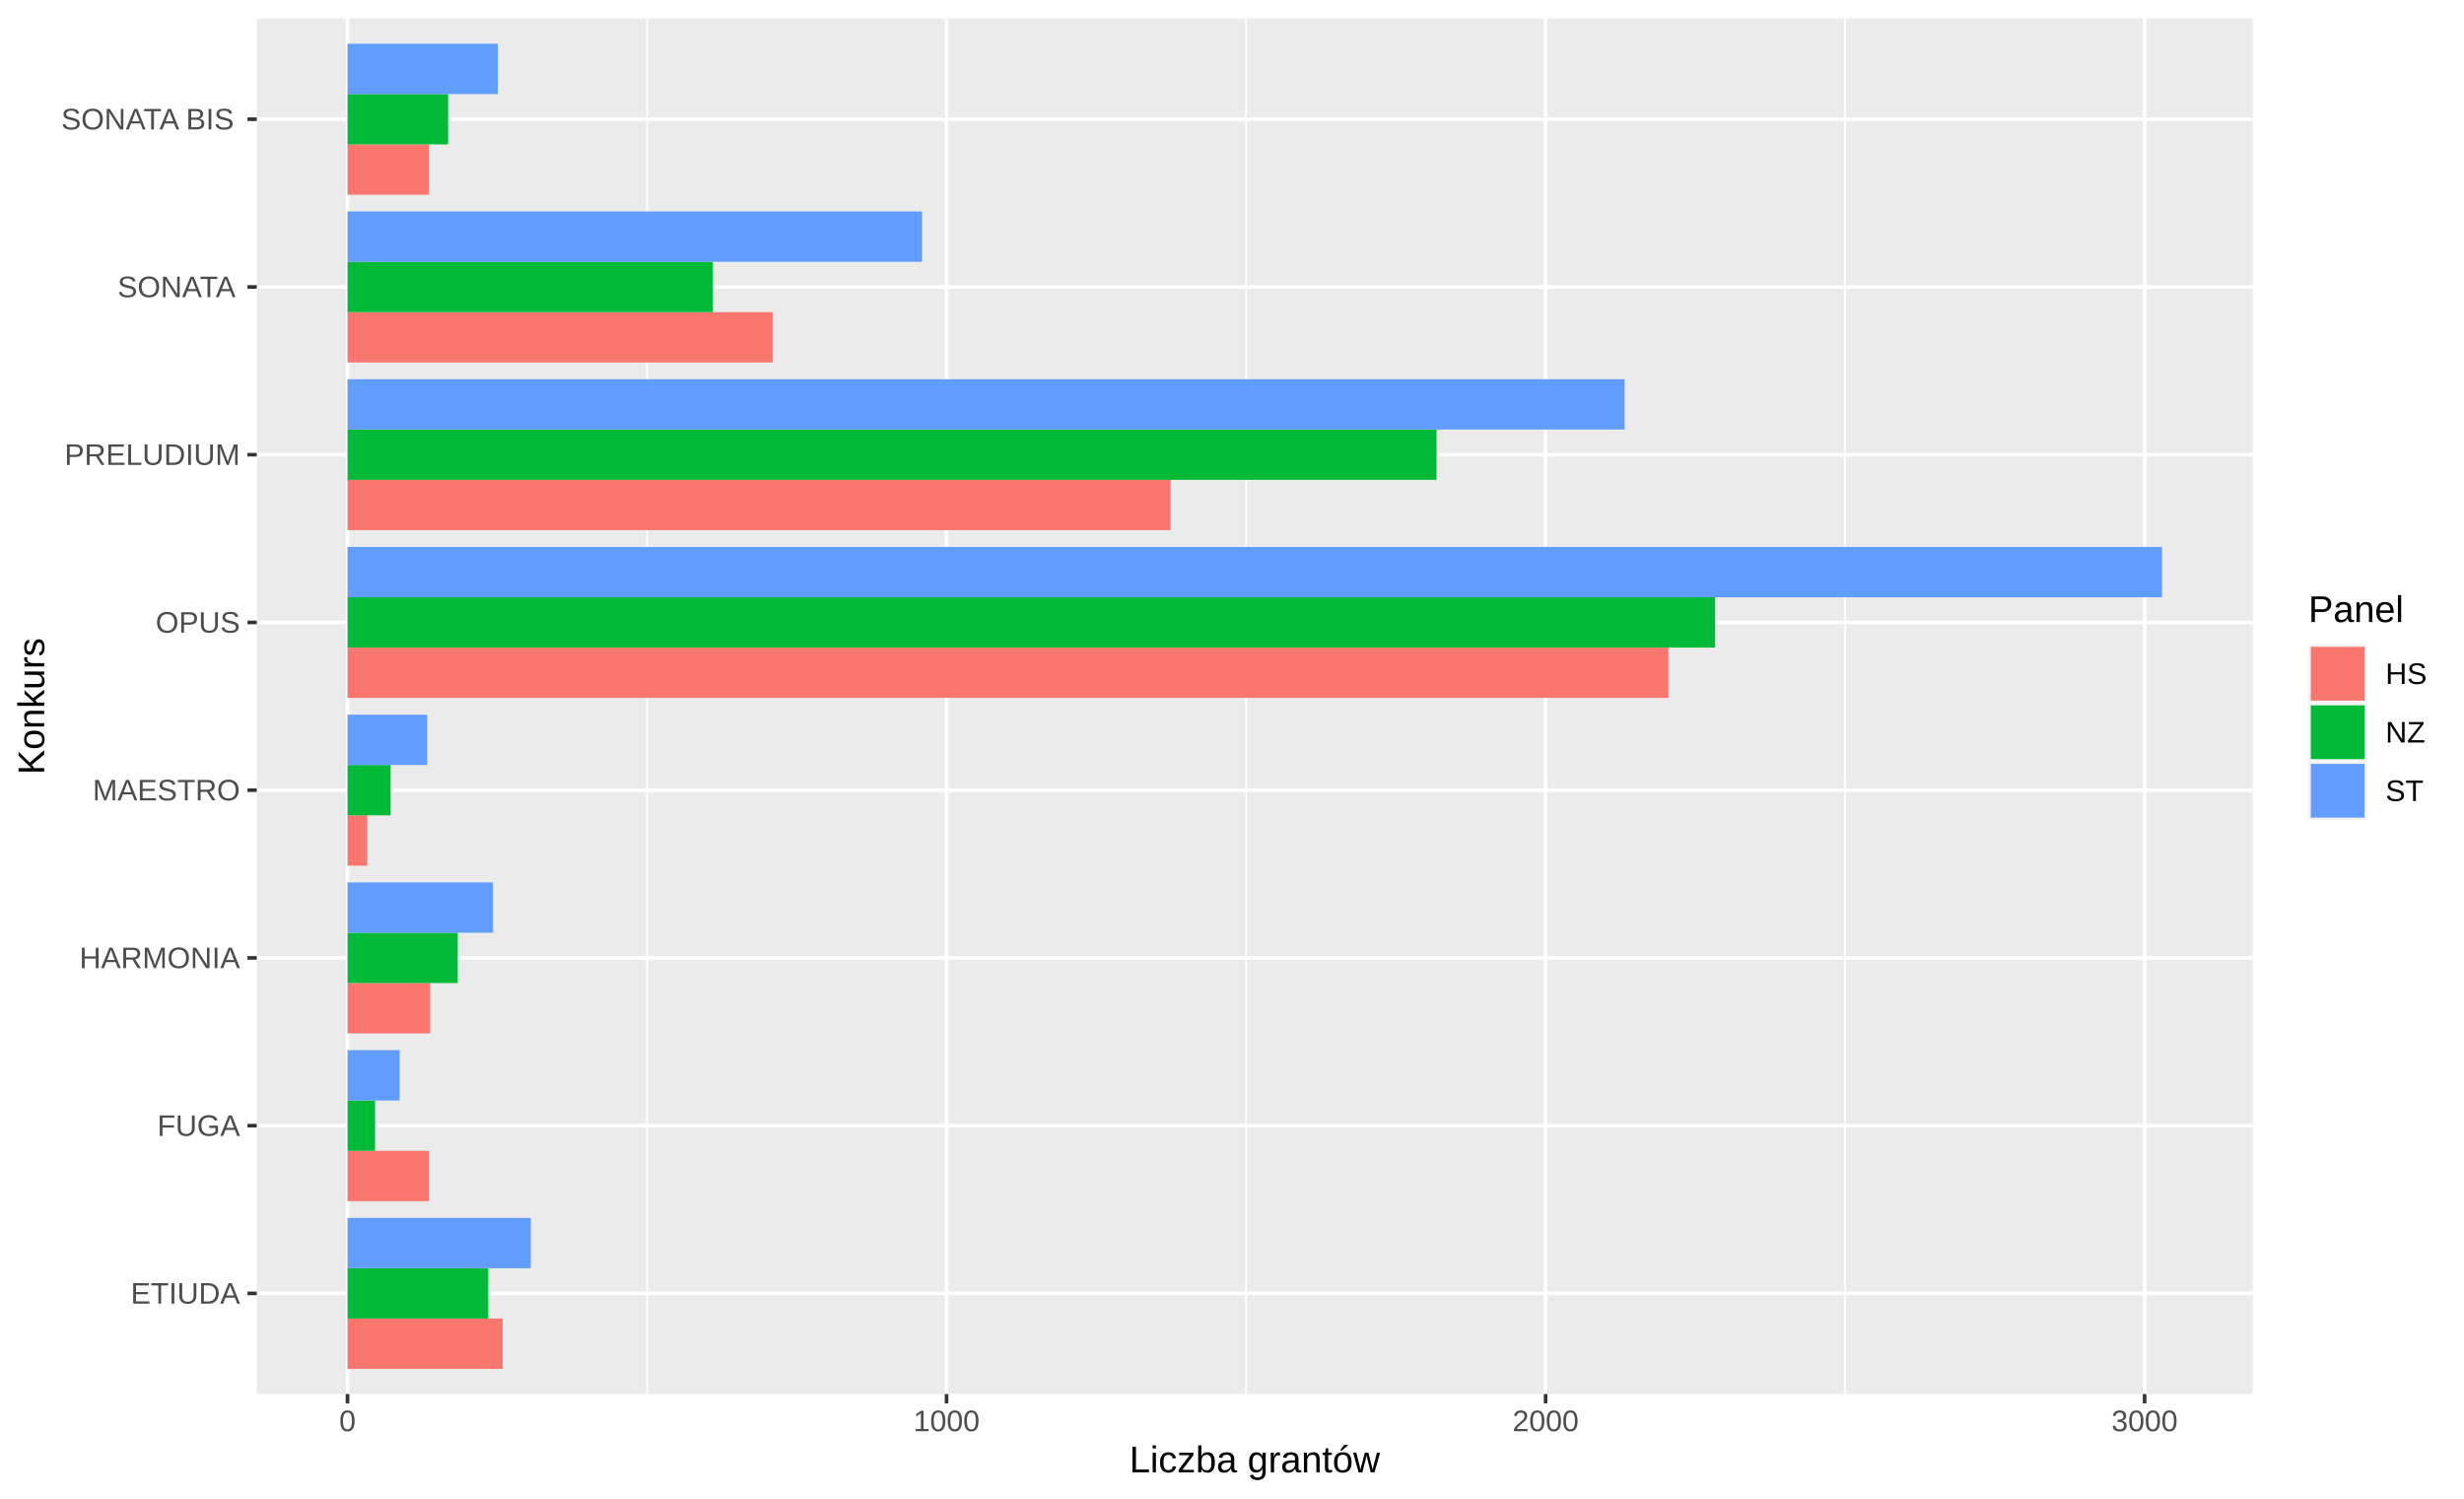
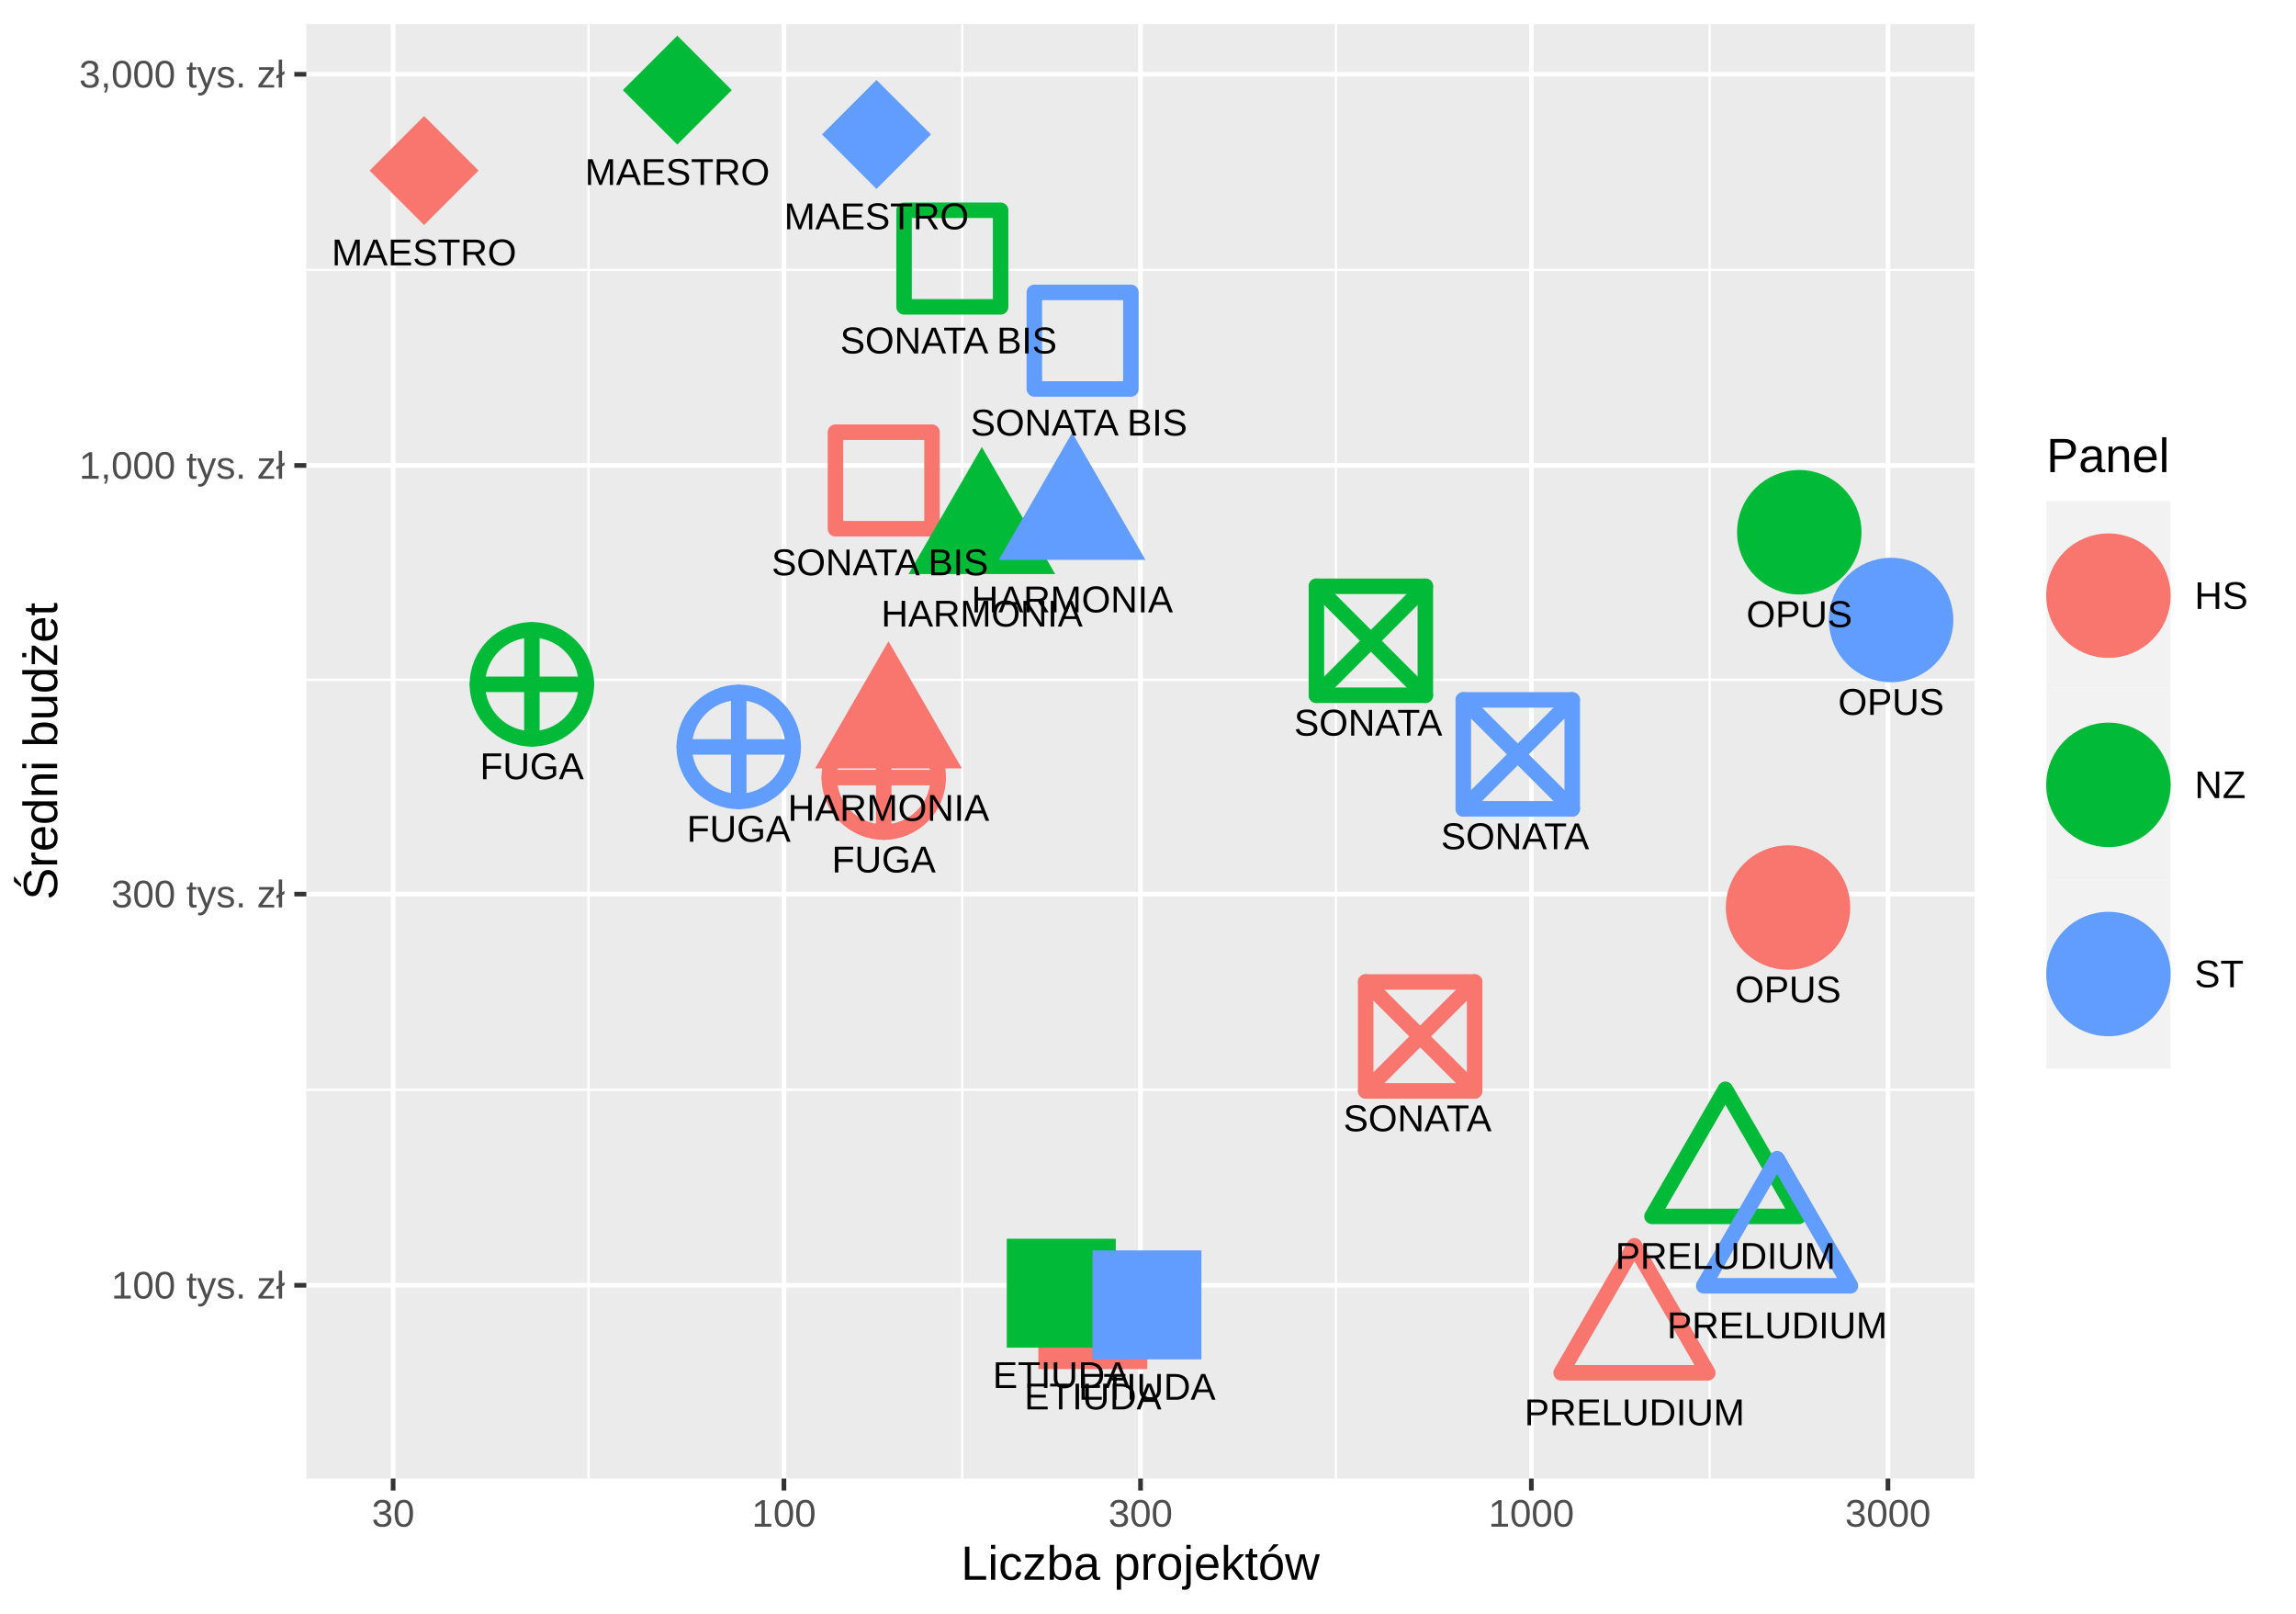
- <svg xmlns="http://www.w3.org/2000/svg" viewBox="0 0 727.50 442.50">
+ <svg xmlns="http://www.w3.org/2000/svg" viewBox="0 0 524.41 368.50">
  <defs>
    <style type="text/css">
    line, polyline, polygon, path, rect, circle {
      fill: none;
      stroke: #000000;
      stroke-linecap: round;
      stroke-linejoin: round;
      stroke-miterlimit: 10.00;
    }
  </style>
  </defs>
  <rect width="100%" height="100%" style="stroke: none; fill: #FFFFFF;" />
-   <rect x="0" y="0.00" width="727.50" height="442.50" style="stroke-width: 1.07; stroke: #FFFFFF; fill: #FFFFFF;" />
+   <rect x="0.00" y="0.00" width="524.41" height="368.50" style="stroke-width: 1.07; stroke: #FFFFFF; fill: #FFFFFF;" />
  <defs>
-     <clipPath id="cpNzUuODF8NjY1LjEyfDQxMS42Mnw1LjQ4">
-       <rect x="75.81" y="5.48" width="589.30" height="406.14" />
+     <clipPath id="cpNjkuOTZ8NDUwLjk2fDMzNy42Mnw1LjQ4">
+       <rect x="69.96" y="5.48" width="381.00" height="332.14" />
    </clipPath>
  </defs>
-   <rect x="75.81" y="5.48" width="589.30" height="406.14" style="stroke-width: 1.07; stroke: none; fill: #EBEBEB;" clip-path="url(#cpNzUuODF8NjY1LjEyfDQxMS42Mnw1LjQ4)" />
-   <polyline points="191.03,411.62 191.03,5.48 " style="stroke-width: 0.53; stroke: #FFFFFF; stroke-linecap: butt;" clip-path="url(#cpNzUuODF8NjY1LjEyfDQxMS42Mnw1LjQ4)" />
-   <polyline points="367.90,411.62 367.90,5.48 " style="stroke-width: 0.53; stroke: #FFFFFF; stroke-linecap: butt;" clip-path="url(#cpNzUuODF8NjY1LjEyfDQxMS42Mnw1LjQ4)" />
-   <polyline points="544.77,411.62 544.77,5.48 " style="stroke-width: 0.53; stroke: #FFFFFF; stroke-linecap: butt;" clip-path="url(#cpNzUuODF8NjY1LjEyfDQxMS42Mnw1LjQ4)" />
-   <polyline points="75.81,381.90 665.12,381.90 " style="stroke-width: 1.07; stroke: #FFFFFF; stroke-linecap: butt;" clip-path="url(#cpNzUuODF8NjY1LjEyfDQxMS42Mnw1LjQ4)" />
-   <polyline points="75.81,332.37 665.12,332.37 " style="stroke-width: 1.07; stroke: #FFFFFF; stroke-linecap: butt;" clip-path="url(#cpNzUuODF8NjY1LjEyfDQxMS42Mnw1LjQ4)" />
-   <polyline points="75.81,282.84 665.12,282.84 " style="stroke-width: 1.07; stroke: #FFFFFF; stroke-linecap: butt;" clip-path="url(#cpNzUuODF8NjY1LjEyfDQxMS42Mnw1LjQ4)" />
-   <polyline points="75.81,233.31 665.12,233.31 " style="stroke-width: 1.07; stroke: #FFFFFF; stroke-linecap: butt;" clip-path="url(#cpNzUuODF8NjY1LjEyfDQxMS42Mnw1LjQ4)" />
-   <polyline points="75.81,183.78 665.12,183.78 " style="stroke-width: 1.07; stroke: #FFFFFF; stroke-linecap: butt;" clip-path="url(#cpNzUuODF8NjY1LjEyfDQxMS42Mnw1LjQ4)" />
-   <polyline points="75.81,134.26 665.12,134.26 " style="stroke-width: 1.07; stroke: #FFFFFF; stroke-linecap: butt;" clip-path="url(#cpNzUuODF8NjY1LjEyfDQxMS42Mnw1LjQ4)" />
-   <polyline points="75.81,84.73 665.12,84.73 " style="stroke-width: 1.07; stroke: #FFFFFF; stroke-linecap: butt;" clip-path="url(#cpNzUuODF8NjY1LjEyfDQxMS42Mnw1LjQ4)" />
-   <polyline points="75.81,35.20 665.12,35.20 " style="stroke-width: 1.07; stroke: #FFFFFF; stroke-linecap: butt;" clip-path="url(#cpNzUuODF8NjY1LjEyfDQxMS42Mnw1LjQ4)" />
-   <polyline points="102.60,411.62 102.60,5.48 " style="stroke-width: 1.07; stroke: #FFFFFF; stroke-linecap: butt;" clip-path="url(#cpNzUuODF8NjY1LjEyfDQxMS42Mnw1LjQ4)" />
-   <polyline points="279.47,411.62 279.47,5.48 " style="stroke-width: 1.07; stroke: #FFFFFF; stroke-linecap: butt;" clip-path="url(#cpNzUuODF8NjY1LjEyfDQxMS42Mnw1LjQ4)" />
-   <polyline points="456.34,411.62 456.34,5.48 " style="stroke-width: 1.07; stroke: #FFFFFF; stroke-linecap: butt;" clip-path="url(#cpNzUuODF8NjY1LjEyfDQxMS42Mnw1LjQ4)" />
-   <polyline points="633.20,411.62 633.20,5.48 " style="stroke-width: 1.07; stroke: #FFFFFF; stroke-linecap: butt;" clip-path="url(#cpNzUuODF8NjY1LjEyfDQxMS42Mnw1LjQ4)" />
-   <rect x="102.60" y="389.33" width="45.81" height="14.86" style="stroke-width: 1.07; stroke: none; stroke-linecap: square; stroke-linejoin: miter; fill: #F8766D;" clip-path="url(#cpNzUuODF8NjY1LjEyfDQxMS42Mnw1LjQ4)" />
-   <rect x="102.60" y="339.80" width="24.05" height="14.86" style="stroke-width: 1.07; stroke: none; stroke-linecap: square; stroke-linejoin: miter; fill: #F8766D;" clip-path="url(#cpNzUuODF8NjY1LjEyfDQxMS42Mnw1LjQ4)" />
-   <rect x="102.60" y="290.27" width="24.41" height="14.86" style="stroke-width: 1.07; stroke: none; stroke-linecap: square; stroke-linejoin: miter; fill: #F8766D;" clip-path="url(#cpNzUuODF8NjY1LjEyfDQxMS42Mnw1LjQ4)" />
-   <rect x="102.60" y="240.74" width="5.84" height="14.86" style="stroke-width: 1.07; stroke: none; stroke-linecap: square; stroke-linejoin: miter; fill: #F8766D;" clip-path="url(#cpNzUuODF8NjY1LjEyfDQxMS42Mnw1LjQ4)" />
-   <rect x="102.60" y="191.21" width="389.99" height="14.86" style="stroke-width: 1.07; stroke: none; stroke-linecap: square; stroke-linejoin: miter; fill: #F8766D;" clip-path="url(#cpNzUuODF8NjY1LjEyfDQxMS42Mnw1LjQ4)" />
-   <rect x="102.60" y="141.68" width="243.02" height="14.86" style="stroke-width: 1.07; stroke: none; stroke-linecap: square; stroke-linejoin: miter; fill: #F8766D;" clip-path="url(#cpNzUuODF8NjY1LjEyfDQxMS42Mnw1LjQ4)" />
-   <rect x="102.60" y="92.16" width="125.58" height="14.86" style="stroke-width: 1.07; stroke: none; stroke-linecap: square; stroke-linejoin: miter; fill: #F8766D;" clip-path="url(#cpNzUuODF8NjY1LjEyfDQxMS42Mnw1LjQ4)" />
-   <rect x="102.60" y="42.63" width="24.05" height="14.86" style="stroke-width: 1.07; stroke: none; stroke-linecap: square; stroke-linejoin: miter; fill: #F8766D;" clip-path="url(#cpNzUuODF8NjY1LjEyfDQxMS42Mnw1LjQ4)" />
-   <rect x="102.60" y="374.47" width="41.56" height="14.86" style="stroke-width: 1.07; stroke: none; stroke-linecap: square; stroke-linejoin: miter; fill: #00BA38;" clip-path="url(#cpNzUuODF8NjY1LjEyfDQxMS42Mnw1LjQ4)" />
-   <rect x="102.60" y="324.94" width="8.14" height="14.86" style="stroke-width: 1.07; stroke: none; stroke-linecap: square; stroke-linejoin: miter; fill: #00BA38;" clip-path="url(#cpNzUuODF8NjY1LjEyfDQxMS42Mnw1LjQ4)" />
-   <rect x="102.60" y="275.41" width="32.54" height="14.86" style="stroke-width: 1.07; stroke: none; stroke-linecap: square; stroke-linejoin: miter; fill: #00BA38;" clip-path="url(#cpNzUuODF8NjY1LjEyfDQxMS42Mnw1LjQ4)" />
-   <rect x="102.60" y="225.88" width="12.73" height="14.86" style="stroke-width: 1.07; stroke: none; stroke-linecap: square; stroke-linejoin: miter; fill: #00BA38;" clip-path="url(#cpNzUuODF8NjY1LjEyfDQxMS42Mnw1LjQ4)" />
-   <rect x="102.60" y="176.35" width="403.79" height="14.86" style="stroke-width: 1.07; stroke: none; stroke-linecap: square; stroke-linejoin: miter; fill: #00BA38;" clip-path="url(#cpNzUuODF8NjY1LjEyfDQxMS42Mnw1LjQ4)" />
-   <rect x="102.60" y="126.83" width="321.54" height="14.86" style="stroke-width: 1.07; stroke: none; stroke-linecap: square; stroke-linejoin: miter; fill: #00BA38;" clip-path="url(#cpNzUuODF8NjY1LjEyfDQxMS42Mnw1LjQ4)" />
-   <rect x="102.60" y="77.30" width="107.89" height="14.86" style="stroke-width: 1.07; stroke: none; stroke-linecap: square; stroke-linejoin: miter; fill: #00BA38;" clip-path="url(#cpNzUuODF8NjY1LjEyfDQxMS42Mnw1LjQ4)" />
-   <rect x="102.60" y="27.77" width="29.71" height="14.86" style="stroke-width: 1.07; stroke: none; stroke-linecap: square; stroke-linejoin: miter; fill: #00BA38;" clip-path="url(#cpNzUuODF8NjY1LjEyfDQxMS42Mnw1LjQ4)" />
-   <rect x="102.60" y="359.61" width="54.12" height="14.86" style="stroke-width: 1.07; stroke: none; stroke-linecap: square; stroke-linejoin: miter; fill: #619CFF;" clip-path="url(#cpNzUuODF8NjY1LjEyfDQxMS42Mnw1LjQ4)" />
-   <rect x="102.60" y="310.08" width="15.39" height="14.86" style="stroke-width: 1.07; stroke: none; stroke-linecap: square; stroke-linejoin: miter; fill: #619CFF;" clip-path="url(#cpNzUuODF8NjY1LjEyfDQxMS42Mnw1LjQ4)" />
-   <rect x="102.60" y="260.55" width="42.98" height="14.86" style="stroke-width: 1.07; stroke: none; stroke-linecap: square; stroke-linejoin: miter; fill: #619CFF;" clip-path="url(#cpNzUuODF8NjY1LjEyfDQxMS42Mnw1LjQ4)" />
-   <rect x="102.60" y="211.03" width="23.52" height="14.86" style="stroke-width: 1.07; stroke: none; stroke-linecap: square; stroke-linejoin: miter; fill: #619CFF;" clip-path="url(#cpNzUuODF8NjY1LjEyfDQxMS42Mnw1LjQ4)" />
-   <rect x="102.60" y="161.50" width="535.73" height="14.86" style="stroke-width: 1.07; stroke: none; stroke-linecap: square; stroke-linejoin: miter; fill: #619CFF;" clip-path="url(#cpNzUuODF8NjY1LjEyfDQxMS42Mnw1LjQ4)" />
-   <rect x="102.60" y="111.97" width="377.08" height="14.86" style="stroke-width: 1.07; stroke: none; stroke-linecap: square; stroke-linejoin: miter; fill: #619CFF;" clip-path="url(#cpNzUuODF8NjY1LjEyfDQxMS42Mnw1LjQ4)" />
-   <rect x="102.60" y="62.44" width="169.62" height="14.86" style="stroke-width: 1.07; stroke: none; stroke-linecap: square; stroke-linejoin: miter; fill: #619CFF;" clip-path="url(#cpNzUuODF8NjY1LjEyfDQxMS42Mnw1LjQ4)" />
-   <rect x="102.60" y="12.91" width="44.39" height="14.86" style="stroke-width: 1.07; stroke: none; stroke-linecap: square; stroke-linejoin: miter; fill: #619CFF;" clip-path="url(#cpNzUuODF8NjY1LjEyfDQxMS42Mnw1LjQ4)" />
+   <rect x="69.96" y="5.48" width="381.00" height="332.14" style="stroke-width: 1.07; stroke: none; fill: #EBEBEB;" clip-path="url(#cpNjkuOTZ8NDUwLjk2fDMzNy42Mnw1LjQ4)" />
+   <polyline points="69.96,248.83 450.96,248.83 " style="stroke-width: 0.53; stroke: #FFFFFF; stroke-linecap: butt;" clip-path="url(#cpNjkuOTZ8NDUwLjk2fDMzNy42Mnw1LjQ4)" />
+   <polyline points="69.96,155.23 450.96,155.23 " style="stroke-width: 0.53; stroke: #FFFFFF; stroke-linecap: butt;" clip-path="url(#cpNjkuOTZ8NDUwLjk2fDMzNy42Mnw1LjQ4)" />
+   <polyline points="69.96,61.63 450.96,61.63 " style="stroke-width: 0.53; stroke: #FFFFFF; stroke-linecap: butt;" clip-path="url(#cpNjkuOTZ8NDUwLjk2fDMzNy42Mnw1LjQ4)" />
+   <polyline points="134.42,337.62 134.42,5.48 " style="stroke-width: 0.53; stroke: #FFFFFF; stroke-linecap: butt;" clip-path="url(#cpNjkuOTZ8NDUwLjk2fDMzNy42Mnw1LjQ4)" />
+   <polyline points="219.78,337.62 219.78,5.48 " style="stroke-width: 0.53; stroke: #FFFFFF; stroke-linecap: butt;" clip-path="url(#cpNjkuOTZ8NDUwLjk2fDMzNy42Mnw1LjQ4)" />
+   <polyline points="305.13,337.62 305.13,5.48 " style="stroke-width: 0.53; stroke: #FFFFFF; stroke-linecap: butt;" clip-path="url(#cpNjkuOTZ8NDUwLjk2fDMzNy42Mnw1LjQ4)" />
+   <polyline points="390.49,337.62 390.49,5.48 " style="stroke-width: 0.53; stroke: #FFFFFF; stroke-linecap: butt;" clip-path="url(#cpNjkuOTZ8NDUwLjk2fDMzNy42Mnw1LjQ4)" />
+   <polyline points="69.96,293.49 450.96,293.49 " style="stroke-width: 1.07; stroke: #FFFFFF; stroke-linecap: butt;" clip-path="url(#cpNjkuOTZ8NDUwLjk2fDMzNy42Mnw1LjQ4)" />
+   <polyline points="69.96,204.17 450.96,204.17 " style="stroke-width: 1.07; stroke: #FFFFFF; stroke-linecap: butt;" clip-path="url(#cpNjkuOTZ8NDUwLjk2fDMzNy42Mnw1LjQ4)" />
+   <polyline points="69.96,106.29 450.96,106.29 " style="stroke-width: 1.07; stroke: #FFFFFF; stroke-linecap: butt;" clip-path="url(#cpNjkuOTZ8NDUwLjk2fDMzNy42Mnw1LjQ4)" />
+   <polyline points="69.96,16.96 450.96,16.96 " style="stroke-width: 1.07; stroke: #FFFFFF; stroke-linecap: butt;" clip-path="url(#cpNjkuOTZ8NDUwLjk2fDMzNy42Mnw1LjQ4)" />
+   <polyline points="89.79,337.62 89.79,5.48 " style="stroke-width: 1.07; stroke: #FFFFFF; stroke-linecap: butt;" clip-path="url(#cpNjkuOTZ8NDUwLjk2fDMzNy42Mnw1LjQ4)" />
+   <polyline points="179.05,337.62 179.05,5.48 " style="stroke-width: 1.07; stroke: #FFFFFF; stroke-linecap: butt;" clip-path="url(#cpNjkuOTZ8NDUwLjk2fDMzNy42Mnw1LjQ4)" />
+   <polyline points="260.50,337.62 260.50,5.48 " style="stroke-width: 1.07; stroke: #FFFFFF; stroke-linecap: butt;" clip-path="url(#cpNjkuOTZ8NDUwLjk2fDMzNy42Mnw1LjQ4)" />
+   <polyline points="349.76,337.62 349.76,5.48 " style="stroke-width: 1.07; stroke: #FFFFFF; stroke-linecap: butt;" clip-path="url(#cpNjkuOTZ8NDUwLjk2fDMzNy42Mnw1LjQ4)" />
+   <polyline points="431.21,337.62 431.21,5.48 " style="stroke-width: 1.07; stroke: #FFFFFF; stroke-linecap: butt;" clip-path="url(#cpNjkuOTZ8NDUwLjk2fDMzNy42Mnw1LjQ4)" />
+   <polygon points="237.16,312.63 262.05,312.63 262.05,287.74 237.16,287.74 " style="stroke-width: 3.54; stroke: none; fill: #F8766D;" clip-path="url(#cpNjkuOTZ8NDUwLjk2fDMzNy42Mnw1LjQ4)" />
+   <circle cx="201.85" cy="177.57" r="12.44" style="stroke-width: 3.54; stroke: #F8766D;" clip-path="url(#cpNjkuOTZ8NDUwLjk2fDMzNy42Mnw1LjQ4)" />
+   <line x1="189.41" y1="177.57" x2="214.29" y2="177.57" style="stroke-width: 3.54; stroke: #F8766D;" clip-path="url(#cpNjkuOTZ8NDUwLjk2fDMzNy42Mnw1LjQ4)" />
+   <line x1="201.85" y1="190.01" x2="201.85" y2="165.13" style="stroke-width: 3.54; stroke: #F8766D;" clip-path="url(#cpNjkuOTZ8NDUwLjk2fDMzNy42Mnw1LjQ4)" />
+   <polygon points="202.93,146.43 219.69,175.46 186.17,175.46 " style="stroke-width: 3.54; stroke: none; fill: #F8766D;" clip-path="url(#cpNjkuOTZ8NDUwLjk2fDMzNy42Mnw1LjQ4)" />
+   <polygon points="84.41,38.95 96.86,26.50 109.30,38.95 96.86,51.39 " style="stroke-width: 3.54; stroke: none; fill: #F8766D;" clip-path="url(#cpNjkuOTZ8NDUwLjk2fDMzNy42Mnw1LjQ4)" />
+   <circle cx="408.39" cy="207.24" r="12.44" style="stroke-width: 3.54; stroke: #F8766D; fill: #F8766D;" clip-path="url(#cpNjkuOTZ8NDUwLjk2fDMzNy42Mnw1LjQ4)" />
+   <polyline points="373.32,284.46 390.07,313.48 356.56,313.48 373.32,284.46 " style="stroke-width: 3.54; stroke: #F8766D;" clip-path="url(#cpNjkuOTZ8NDUwLjk2fDMzNy42Mnw1LjQ4)" />
+   <rect x="311.93" y="224.23" width="24.88" height="24.88" style="stroke-width: 3.54; stroke: #F8766D;" clip-path="url(#cpNjkuOTZ8NDUwLjk2fDMzNy42Mnw1LjQ4)" />
+   <line x1="311.93" y1="249.11" x2="336.81" y2="224.23" style="stroke-width: 3.54; stroke: #F8766D;" clip-path="url(#cpNjkuOTZ8NDUwLjk2fDMzNy42Mnw1LjQ4)" />
+   <line x1="311.93" y1="224.23" x2="336.81" y2="249.11" style="stroke-width: 3.54; stroke: #F8766D;" clip-path="url(#cpNjkuOTZ8NDUwLjk2fDMzNy42Mnw1LjQ4)" />
+   <rect x="190.82" y="98.69" width="22.05" height="22.05" style="stroke-width: 3.54; stroke: #F8766D;" clip-path="url(#cpNjkuOTZ8NDUwLjk2fDMzNy42Mnw1LjQ4)" />
+   <polygon points="229.95,307.74 254.84,307.74 254.84,282.86 229.95,282.86 " style="stroke-width: 3.54; stroke: none; fill: #00BA38;" clip-path="url(#cpNjkuOTZ8NDUwLjk2fDMzNy42Mnw1LjQ4)" />
+   <circle cx="121.48" cy="156.27" r="12.44" style="stroke-width: 3.54; stroke: #00BA38;" clip-path="url(#cpNjkuOTZ8NDUwLjk2fDMzNy42Mnw1LjQ4)" />
+   <line x1="109.04" y1="156.27" x2="133.92" y2="156.27" style="stroke-width: 3.54; stroke: #00BA38;" clip-path="url(#cpNjkuOTZ8NDUwLjk2fDMzNy42Mnw1LjQ4)" />
+   <line x1="121.48" y1="168.71" x2="121.48" y2="143.83" style="stroke-width: 3.54; stroke: #00BA38;" clip-path="url(#cpNjkuOTZ8NDUwLjk2fDMzNy42Mnw1LjQ4)" />
+   <polygon points="224.26,102.07 241.01,131.09 207.50,131.09 " style="stroke-width: 3.54; stroke: none; fill: #00BA38;" clip-path="url(#cpNjkuOTZ8NDUwLjk2fDMzNy42Mnw1LjQ4)" />
+   <polygon points="142.25,20.58 154.70,8.14 167.14,20.58 154.70,33.02 " style="stroke-width: 3.54; stroke: none; fill: #00BA38;" clip-path="url(#cpNjkuOTZ8NDUwLjk2fDMzNy42Mnw1LjQ4)" />
+   <circle cx="410.96" cy="121.54" r="12.44" style="stroke-width: 3.54; stroke: #00BA38; fill: #00BA38;" clip-path="url(#cpNjkuOTZ8NDUwLjk2fDMzNy42Mnw1LjQ4)" />
+   <polyline points="394.08,248.74 410.83,277.76 377.32,277.76 394.08,248.74 " style="stroke-width: 3.54; stroke: #00BA38;" clip-path="url(#cpNjkuOTZ8NDUwLjk2fDMzNy42Mnw1LjQ4)" />
+   <rect x="300.67" y="133.88" width="24.88" height="24.88" style="stroke-width: 3.54; stroke: #00BA38;" clip-path="url(#cpNjkuOTZ8NDUwLjk2fDMzNy42Mnw1LjQ4)" />
+   <line x1="300.67" y1="158.76" x2="325.56" y2="133.88" style="stroke-width: 3.54; stroke: #00BA38;" clip-path="url(#cpNjkuOTZ8NDUwLjk2fDMzNy42Mnw1LjQ4)" />
+   <line x1="300.67" y1="133.88" x2="325.56" y2="158.76" style="stroke-width: 3.54; stroke: #00BA38;" clip-path="url(#cpNjkuOTZ8NDUwLjk2fDMzNy42Mnw1LjQ4)" />
+   <rect x="206.49" y="48.02" width="22.05" height="22.05" style="stroke-width: 3.54; stroke: #00BA38;" clip-path="url(#cpNjkuOTZ8NDUwLjk2fDMzNy42Mnw1LjQ4)" />
+   <polygon points="249.53,310.41 274.41,310.41 274.41,285.53 249.53,285.53 " style="stroke-width: 3.54; stroke: none; fill: #619CFF;" clip-path="url(#cpNjkuOTZ8NDUwLjk2fDMzNy42Mnw1LjQ4)" />
+   <circle cx="168.73" cy="170.56" r="12.44" style="stroke-width: 3.54; stroke: #619CFF;" clip-path="url(#cpNjkuOTZ8NDUwLjk2fDMzNy42Mnw1LjQ4)" />
+   <line x1="156.28" y1="170.56" x2="181.17" y2="170.56" style="stroke-width: 3.54; stroke: #619CFF;" clip-path="url(#cpNjkuOTZ8NDUwLjk2fDMzNy42Mnw1LjQ4)" />
+   <line x1="168.73" y1="183.00" x2="168.73" y2="158.12" style="stroke-width: 3.54; stroke: #619CFF;" clip-path="url(#cpNjkuOTZ8NDUwLjk2fDMzNy42Mnw1LjQ4)" />
+   <polygon points="244.88,98.82 261.63,127.85 228.12,127.85 " style="stroke-width: 3.54; stroke: none; fill: #619CFF;" clip-path="url(#cpNjkuOTZ8NDUwLjk2fDMzNy42Mnw1LjQ4)" />
+   <polygon points="187.75,30.70 200.19,18.26 212.64,30.70 200.19,43.14 " style="stroke-width: 3.54; stroke: none; fill: #619CFF;" clip-path="url(#cpNjkuOTZ8NDUwLjk2fDMzNy42Mnw1LjQ4)" />
+   <circle cx="431.93" cy="141.58" r="12.44" style="stroke-width: 3.54; stroke: #619CFF; fill: #619CFF;" clip-path="url(#cpNjkuOTZ8NDUwLjk2fDMzNy42Mnw1LjQ4)" />
+   <polyline points="405.89,264.59 422.65,293.61 389.13,293.61 405.89,264.59 " style="stroke-width: 3.54; stroke: #619CFF;" clip-path="url(#cpNjkuOTZ8NDUwLjk2fDMzNy42Mnw1LjQ4)" />
+   <rect x="334.22" y="159.82" width="24.88" height="24.88" style="stroke-width: 3.54; stroke: #619CFF;" clip-path="url(#cpNjkuOTZ8NDUwLjk2fDMzNy42Mnw1LjQ4)" />
+   <line x1="334.22" y1="184.70" x2="359.10" y2="159.82" style="stroke-width: 3.54; stroke: #619CFF;" clip-path="url(#cpNjkuOTZ8NDUwLjk2fDMzNy42Mnw1LjQ4)" />
+   <line x1="334.22" y1="159.82" x2="359.10" y2="184.70" style="stroke-width: 3.54; stroke: #619CFF;" clip-path="url(#cpNjkuOTZ8NDUwLjk2fDMzNy42Mnw1LjQ4)" />
+   <rect x="236.25" y="66.77" width="22.05" height="22.05" style="stroke-width: 3.54; stroke: #619CFF;" clip-path="url(#cpNjkuOTZ8NDUwLjk2fDMzNy42Mnw1LjQ4)" />
+   <g clip-path="url(#cpNjkuOTZ8NDUwLjk2fDMzNy42Mnw1LjQ4)">
+     <text x="233.96" y="321.84" style="font-size: 8.54px; font-family: Liberation Sans;" textLength="31.30px" lengthAdjust="spacingAndGlyphs">ETIUDA</text>
+   </g>
+   <g clip-path="url(#cpNjkuOTZ8NDUwLjk2fDMzNy42Mnw1LjQ4)">
+     <text x="189.99" y="199.22" style="font-size: 8.54px; font-family: Liberation Sans;" textLength="23.71px" lengthAdjust="spacingAndGlyphs">FUGA</text>
+   </g>
+   <g clip-path="url(#cpNjkuOTZ8NDUwLjk2fDMzNy42Mnw1LjQ4)">
+     <text x="179.93" y="187.44" style="font-size: 8.54px; font-family: Liberation Sans;" textLength="46.00px" lengthAdjust="spacingAndGlyphs">HARMONIA</text>
+   </g>
+   <g clip-path="url(#cpNjkuOTZ8NDUwLjk2fDMzNy42Mnw1LjQ4)">
+     <text x="75.75" y="60.60" style="font-size: 8.54px; font-family: Liberation Sans;" textLength="42.21px" lengthAdjust="spacingAndGlyphs">MAESTRO</text>
+   </g>
+   <g clip-path="url(#cpNjkuOTZ8NDUwLjk2fDMzNy42Mnw1LjQ4)">
+     <text x="396.29" y="228.90" style="font-size: 8.54px; font-family: Liberation Sans;" textLength="24.19px" lengthAdjust="spacingAndGlyphs">OPUS</text>
+   </g>
+   <g clip-path="url(#cpNjkuOTZ8NDUwLjk2fDMzNy42Mnw1LjQ4)">
+     <text x="348.18" y="325.46" style="font-size: 8.54px; font-family: Liberation Sans;" textLength="50.27px" lengthAdjust="spacingAndGlyphs">PRELUDIUM</text>
+   </g>
+   <g clip-path="url(#cpNjkuOTZ8NDUwLjk2fDMzNy42Mnw1LjQ4)">
+     <text x="306.82" y="258.32" style="font-size: 8.54px; font-family: Liberation Sans;" textLength="35.10px" lengthAdjust="spacingAndGlyphs">SONATA</text>
+   </g>
+   <g clip-path="url(#cpNjkuOTZ8NDUwLjk2fDMzNy42Mnw1LjQ4)">
+     <text x="176.23" y="131.37" style="font-size: 8.54px; font-family: Liberation Sans;" textLength="51.23px" lengthAdjust="spacingAndGlyphs">SONATA BIS</text>
+   </g>
+   <g clip-path="url(#cpNjkuOTZ8NDUwLjk2fDMzNy42Mnw1LjQ4)">
+     <text x="226.75" y="316.95" style="font-size: 8.54px; font-family: Liberation Sans;" textLength="31.30px" lengthAdjust="spacingAndGlyphs">ETIUDA</text>
+   </g>
+   <g clip-path="url(#cpNjkuOTZ8NDUwLjk2fDMzNy42Mnw1LjQ4)">
+     <text x="109.62" y="177.93" style="font-size: 8.54px; font-family: Liberation Sans;" textLength="23.71px" lengthAdjust="spacingAndGlyphs">FUGA</text>
+   </g>
+   <g clip-path="url(#cpNjkuOTZ8NDUwLjk2fDMzNy42Mnw1LjQ4)">
+     <text x="201.26" y="143.07" style="font-size: 8.54px; font-family: Liberation Sans;" textLength="46.00px" lengthAdjust="spacingAndGlyphs">HARMONIA</text>
+   </g>
+   <g clip-path="url(#cpNjkuOTZ8NDUwLjk2fDMzNy42Mnw1LjQ4)">
+     <text x="133.59" y="42.23" style="font-size: 8.54px; font-family: Liberation Sans;" textLength="42.21px" lengthAdjust="spacingAndGlyphs">MAESTRO</text>
+   </g>
+   <g clip-path="url(#cpNjkuOTZ8NDUwLjk2fDMzNy42Mnw1LjQ4)">
+     <text x="398.87" y="143.20" style="font-size: 8.54px; font-family: Liberation Sans;" textLength="24.19px" lengthAdjust="spacingAndGlyphs">OPUS</text>
+   </g>
+   <g clip-path="url(#cpNjkuOTZ8NDUwLjk2fDMzNy42Mnw1LjQ4)">
+     <text x="368.94" y="289.74" style="font-size: 8.54px; font-family: Liberation Sans;" textLength="50.27px" lengthAdjust="spacingAndGlyphs">PRELUDIUM</text>
+   </g>
+   <g clip-path="url(#cpNjkuOTZ8NDUwLjk2fDMzNy42Mnw1LjQ4)">
+     <text x="295.57" y="167.98" style="font-size: 8.54px; font-family: Liberation Sans;" textLength="35.10px" lengthAdjust="spacingAndGlyphs">SONATA</text>
+   </g>
+   <g clip-path="url(#cpNjkuOTZ8NDUwLjk2fDMzNy42Mnw1LjQ4)">
+     <text x="191.90" y="80.70" style="font-size: 8.54px; font-family: Liberation Sans;" textLength="51.23px" lengthAdjust="spacingAndGlyphs">SONATA BIS</text>
+   </g>
+   <g clip-path="url(#cpNjkuOTZ8NDUwLjk2fDMzNy42Mnw1LjQ4)">
+     <text x="246.32" y="319.63" style="font-size: 8.54px; font-family: Liberation Sans;" textLength="31.30px" lengthAdjust="spacingAndGlyphs">ETIUDA</text>
+   </g>
+   <g clip-path="url(#cpNjkuOTZ8NDUwLjk2fDMzNy42Mnw1LjQ4)">
+     <text x="156.87" y="192.22" style="font-size: 8.54px; font-family: Liberation Sans;" textLength="23.71px" lengthAdjust="spacingAndGlyphs">FUGA</text>
+   </g>
+   <g clip-path="url(#cpNjkuOTZ8NDUwLjk2fDMzNy42Mnw1LjQ4)">
+     <text x="221.88" y="139.83" style="font-size: 8.54px; font-family: Liberation Sans;" textLength="46.00px" lengthAdjust="spacingAndGlyphs">HARMONIA</text>
+   </g>
+   <g clip-path="url(#cpNjkuOTZ8NDUwLjk2fDMzNy42Mnw1LjQ4)">
+     <text x="179.09" y="52.36" style="font-size: 8.54px; font-family: Liberation Sans;" textLength="42.21px" lengthAdjust="spacingAndGlyphs">MAESTRO</text>
+   </g>
+   <g clip-path="url(#cpNjkuOTZ8NDUwLjk2fDMzNy42Mnw1LjQ4)">
+     <text x="419.83" y="163.24" style="font-size: 8.54px; font-family: Liberation Sans;" textLength="24.19px" lengthAdjust="spacingAndGlyphs">OPUS</text>
+   </g>
+   <g clip-path="url(#cpNjkuOTZ8NDUwLjk2fDMzNy42Mnw1LjQ4)">
+     <text x="380.75" y="305.59" style="font-size: 8.54px; font-family: Liberation Sans;" textLength="50.27px" lengthAdjust="spacingAndGlyphs">PRELUDIUM</text>
+   </g>
+   <g clip-path="url(#cpNjkuOTZ8NDUwLjk2fDMzNy42Mnw1LjQ4)">
+     <text x="329.11" y="193.92" style="font-size: 8.54px; font-family: Liberation Sans;" textLength="35.10px" lengthAdjust="spacingAndGlyphs">SONATA</text>
+   </g>
+   <g clip-path="url(#cpNjkuOTZ8NDUwLjk2fDMzNy42Mnw1LjQ4)">
+     <text x="221.67" y="99.46" style="font-size: 8.54px; font-family: Liberation Sans;" textLength="51.23px" lengthAdjust="spacingAndGlyphs">SONATA BIS</text>
+   </g>
  <defs>
-     <clipPath id="cpMC4wMHw3MjcuNTB8NDQyLjUwfDAuMDA=">
-       <rect x="0.00" y="0.00" width="727.50" height="442.50" />
+     <clipPath id="cpMC4wMHw1MjQuNDF8MzY4LjUwfDAuMDA=">
+       <rect x="0.00" y="0.00" width="524.41" height="368.50" />
    </clipPath>
  </defs>
-   <g clip-path="url(#cpMC4wMHw3MjcuNTB8NDQyLjUwfDAuMDA=)">
-     <text x="38.61" y="384.93" style="font-size: 8.80px; fill: #4D4D4D; font-family: Liberation Sans;" textLength="32.27px" lengthAdjust="spacingAndGlyphs">ETIUDA</text>
-   </g>
-   <g clip-path="url(#cpMC4wMHw3MjcuNTB8NDQyLjUwfDAuMDA=)">
-     <text x="46.44" y="335.40" style="font-size: 8.80px; fill: #4D4D4D; font-family: Liberation Sans;" textLength="24.44px" lengthAdjust="spacingAndGlyphs">FUGA</text>
-   </g>
-   <g clip-path="url(#cpMC4wMHw3MjcuNTB8NDQyLjUwfDAuMDA=)">
-     <text x="23.46" y="285.87" style="font-size: 8.80px; fill: #4D4D4D; font-family: Liberation Sans;" textLength="47.42px" lengthAdjust="spacingAndGlyphs">HARMONIA</text>
-   </g>
-   <g clip-path="url(#cpMC4wMHw3MjcuNTB8NDQyLjUwfDAuMDA=)">
-     <text x="27.37" y="236.34" style="font-size: 8.80px; fill: #4D4D4D; font-family: Liberation Sans;" textLength="43.51px" lengthAdjust="spacingAndGlyphs">MAESTRO</text>
-   </g>
-   <g clip-path="url(#cpMC4wMHw3MjcuNTB8NDQyLjUwfDAuMDA=)">
-     <text x="45.94" y="186.81" style="font-size: 8.80px; fill: #4D4D4D; font-family: Liberation Sans;" textLength="24.94px" lengthAdjust="spacingAndGlyphs">OPUS</text>
-   </g>
-   <g clip-path="url(#cpMC4wMHw3MjcuNTB8NDQyLjUwfDAuMDA=)">
-     <text x="19.05" y="137.28" style="font-size: 8.80px; fill: #4D4D4D; font-family: Liberation Sans;" textLength="51.83px" lengthAdjust="spacingAndGlyphs">PRELUDIUM</text>
-   </g>
-   <g clip-path="url(#cpMC4wMHw3MjcuNTB8NDQyLjUwfDAuMDA=)">
-     <text x="34.70" y="87.75" style="font-size: 8.80px; fill: #4D4D4D; font-family: Liberation Sans;" textLength="36.18px" lengthAdjust="spacingAndGlyphs">SONATA</text>
-   </g>
-   <g clip-path="url(#cpMC4wMHw3MjcuNTB8NDQyLjUwfDAuMDA=)">
-     <text x="18.07" y="38.22" style="font-size: 8.80px; fill: #4D4D4D; font-family: Liberation Sans;" textLength="52.81px" lengthAdjust="spacingAndGlyphs">SONATA BIS</text>
-   </g>
-   <polyline points="73.07,381.90 75.81,381.90 " style="stroke-width: 1.07; stroke: #333333; stroke-linecap: butt;" clip-path="url(#cpMC4wMHw3MjcuNTB8NDQyLjUwfDAuMDA=)" />
-   <polyline points="73.07,332.37 75.81,332.37 " style="stroke-width: 1.07; stroke: #333333; stroke-linecap: butt;" clip-path="url(#cpMC4wMHw3MjcuNTB8NDQyLjUwfDAuMDA=)" />
-   <polyline points="73.07,282.84 75.81,282.84 " style="stroke-width: 1.07; stroke: #333333; stroke-linecap: butt;" clip-path="url(#cpMC4wMHw3MjcuNTB8NDQyLjUwfDAuMDA=)" />
-   <polyline points="73.07,233.31 75.81,233.31 " style="stroke-width: 1.07; stroke: #333333; stroke-linecap: butt;" clip-path="url(#cpMC4wMHw3MjcuNTB8NDQyLjUwfDAuMDA=)" />
-   <polyline points="73.07,183.78 75.81,183.78 " style="stroke-width: 1.07; stroke: #333333; stroke-linecap: butt;" clip-path="url(#cpMC4wMHw3MjcuNTB8NDQyLjUwfDAuMDA=)" />
-   <polyline points="73.07,134.26 75.81,134.26 " style="stroke-width: 1.07; stroke: #333333; stroke-linecap: butt;" clip-path="url(#cpMC4wMHw3MjcuNTB8NDQyLjUwfDAuMDA=)" />
-   <polyline points="73.07,84.73 75.81,84.73 " style="stroke-width: 1.07; stroke: #333333; stroke-linecap: butt;" clip-path="url(#cpMC4wMHw3MjcuNTB8NDQyLjUwfDAuMDA=)" />
-   <polyline points="73.07,35.20 75.81,35.20 " style="stroke-width: 1.07; stroke: #333333; stroke-linecap: butt;" clip-path="url(#cpMC4wMHw3MjcuNTB8NDQyLjUwfDAuMDA=)" />
-   <polyline points="102.60,414.36 102.60,411.62 " style="stroke-width: 1.07; stroke: #333333; stroke-linecap: butt;" clip-path="url(#cpMC4wMHw3MjcuNTB8NDQyLjUwfDAuMDA=)" />
-   <polyline points="279.47,414.36 279.47,411.62 " style="stroke-width: 1.07; stroke: #333333; stroke-linecap: butt;" clip-path="url(#cpMC4wMHw3MjcuNTB8NDQyLjUwfDAuMDA=)" />
-   <polyline points="456.34,414.36 456.34,411.62 " style="stroke-width: 1.07; stroke: #333333; stroke-linecap: butt;" clip-path="url(#cpMC4wMHw3MjcuNTB8NDQyLjUwfDAuMDA=)" />
-   <polyline points="633.20,414.36 633.20,411.62 " style="stroke-width: 1.07; stroke: #333333; stroke-linecap: butt;" clip-path="url(#cpMC4wMHw3MjcuNTB8NDQyLjUwfDAuMDA=)" />
-   <g clip-path="url(#cpMC4wMHw3MjcuNTB8NDQyLjUwfDAuMDA=)">
-     <text x="100.15" y="422.60" style="font-size: 8.80px; fill: #4D4D4D; font-family: Liberation Sans;" textLength="4.89px" lengthAdjust="spacingAndGlyphs">0</text>
-   </g>
-   <g clip-path="url(#cpMC4wMHw3MjcuNTB8NDQyLjUwfDAuMDA=)">
-     <text x="269.68" y="422.60" style="font-size: 8.80px; fill: #4D4D4D; font-family: Liberation Sans;" textLength="19.58px" lengthAdjust="spacingAndGlyphs">1000</text>
-   </g>
-   <g clip-path="url(#cpMC4wMHw3MjcuNTB8NDQyLjUwfDAuMDA=)">
-     <text x="446.55" y="422.60" style="font-size: 8.80px; fill: #4D4D4D; font-family: Liberation Sans;" textLength="19.58px" lengthAdjust="spacingAndGlyphs">2000</text>
-   </g>
-   <g clip-path="url(#cpMC4wMHw3MjcuNTB8NDQyLjUwfDAuMDA=)">
-     <text x="623.41" y="422.60" style="font-size: 8.80px; fill: #4D4D4D; font-family: Liberation Sans;" textLength="19.58px" lengthAdjust="spacingAndGlyphs">3000</text>
-   </g>
-   <g clip-path="url(#cpMC4wMHw3MjcuNTB8NDQyLjUwfDAuMDA=)">
-     <text x="333.47" y="434.74" style="font-size: 11.00px; font-family: Liberation Sans;" textLength="73.99px" lengthAdjust="spacingAndGlyphs">Liczba grantów</text>
-   </g>
-   <g clip-path="url(#cpMC4wMHw3MjcuNTB8NDQyLjUwfDAuMDA=)">
-     <text transform="translate(13.05,228.73) rotate(-90)" style="font-size: 11.00px; font-family: Liberation Sans;" textLength="40.35px" lengthAdjust="spacingAndGlyphs">Konkurs</text>
-   </g>
-   <rect x="676.08" y="169.48" width="45.94" height="78.13" style="stroke-width: 1.07; stroke: none; fill: #FFFFFF;" clip-path="url(#cpMC4wMHw3MjcuNTB8NDQyLjUwfDAuMDA=)" />
-   <g clip-path="url(#cpMC4wMHw3MjcuNTB8NDQyLjUwfDAuMDA=)">
-     <text x="681.56" y="183.67" style="font-size: 11.00px; font-family: Liberation Sans;" textLength="28.13px" lengthAdjust="spacingAndGlyphs">Panel</text>
-   </g>
-   <rect x="681.56" y="190.29" width="17.28" height="17.28" style="stroke-width: 1.07; stroke: none; fill: #F2F2F2;" clip-path="url(#cpMC4wMHw3MjcuNTB8NDQyLjUwfDAuMDA=)" />
-   <rect x="682.27" y="191.00" width="15.86" height="15.86" style="stroke-width: 1.07; stroke: none; stroke-linecap: square; stroke-linejoin: miter; fill: #F8766D;" clip-path="url(#cpMC4wMHw3MjcuNTB8NDQyLjUwfDAuMDA=)" />
-   <rect x="681.56" y="207.57" width="17.28" height="17.28" style="stroke-width: 1.07; stroke: none; fill: #F2F2F2;" clip-path="url(#cpMC4wMHw3MjcuNTB8NDQyLjUwfDAuMDA=)" />
-   <rect x="682.27" y="208.28" width="15.86" height="15.86" style="stroke-width: 1.07; stroke: none; stroke-linecap: square; stroke-linejoin: miter; fill: #00BA38;" clip-path="url(#cpMC4wMHw3MjcuNTB8NDQyLjUwfDAuMDA=)" />
-   <rect x="681.56" y="224.85" width="17.28" height="17.28" style="stroke-width: 1.07; stroke: none; fill: #F2F2F2;" clip-path="url(#cpMC4wMHw3MjcuNTB8NDQyLjUwfDAuMDA=)" />
-   <rect x="682.27" y="225.56" width="15.86" height="15.86" style="stroke-width: 1.07; stroke: none; stroke-linecap: square; stroke-linejoin: miter; fill: #619CFF;" clip-path="url(#cpMC4wMHw3MjcuNTB8NDQyLjUwfDAuMDA=)" />
-   <g clip-path="url(#cpMC4wMHw3MjcuNTB8NDQyLjUwfDAuMDA=)">
-     <text x="704.32" y="201.96" style="font-size: 8.80px; font-family: Liberation Sans;" textLength="12.22px" lengthAdjust="spacingAndGlyphs">HS</text>
-   </g>
-   <g clip-path="url(#cpMC4wMHw3MjcuNTB8NDQyLjUwfDAuMDA=)">
-     <text x="704.32" y="219.24" style="font-size: 8.80px; font-family: Liberation Sans;" textLength="11.73px" lengthAdjust="spacingAndGlyphs">NZ</text>
-   </g>
-   <g clip-path="url(#cpMC4wMHw3MjcuNTB8NDQyLjUwfDAuMDA=)">
-     <text x="704.32" y="236.52" style="font-size: 8.80px; font-family: Liberation Sans;" textLength="11.24px" lengthAdjust="spacingAndGlyphs">ST</text>
+   <g clip-path="url(#cpMC4wMHw1MjQuNDF8MzY4LjUwfDAuMDA=)">
+     <text x="25.41" y="296.52" style="font-size: 8.80px; fill: #4D4D4D; font-family: Liberation Sans;" textLength="39.62px" lengthAdjust="spacingAndGlyphs">100 tys. zł</text>
+   </g>
+   <g clip-path="url(#cpMC4wMHw1MjQuNDF8MzY4LjUwfDAuMDA=)">
+     <text x="25.41" y="207.20" style="font-size: 8.80px; fill: #4D4D4D; font-family: Liberation Sans;" textLength="39.62px" lengthAdjust="spacingAndGlyphs">300 tys. zł</text>
+   </g>
+   <g clip-path="url(#cpMC4wMHw1MjQuNDF8MzY4LjUwfDAuMDA=)">
+     <text x="18.07" y="109.31" style="font-size: 8.80px; fill: #4D4D4D; font-family: Liberation Sans;" textLength="46.96px" lengthAdjust="spacingAndGlyphs">1,000 tys. zł</text>
+   </g>
+   <g clip-path="url(#cpMC4wMHw1MjQuNDF8MzY4LjUwfDAuMDA=)">
+     <text x="18.07" y="19.99" style="font-size: 8.80px; fill: #4D4D4D; font-family: Liberation Sans;" textLength="46.96px" lengthAdjust="spacingAndGlyphs">3,000 tys. zł</text>
+   </g>
+   <polyline points="67.22,293.49 69.96,293.49 " style="stroke-width: 1.07; stroke: #333333; stroke-linecap: butt;" clip-path="url(#cpMC4wMHw1MjQuNDF8MzY4LjUwfDAuMDA=)" />
+   <polyline points="67.22,204.17 69.96,204.17 " style="stroke-width: 1.07; stroke: #333333; stroke-linecap: butt;" clip-path="url(#cpMC4wMHw1MjQuNDF8MzY4LjUwfDAuMDA=)" />
+   <polyline points="67.22,106.29 69.96,106.29 " style="stroke-width: 1.07; stroke: #333333; stroke-linecap: butt;" clip-path="url(#cpMC4wMHw1MjQuNDF8MzY4LjUwfDAuMDA=)" />
+   <polyline points="67.22,16.96 69.96,16.96 " style="stroke-width: 1.07; stroke: #333333; stroke-linecap: butt;" clip-path="url(#cpMC4wMHw1MjQuNDF8MzY4LjUwfDAuMDA=)" />
+   <polyline points="89.79,340.36 89.79,337.62 " style="stroke-width: 1.07; stroke: #333333; stroke-linecap: butt;" clip-path="url(#cpMC4wMHw1MjQuNDF8MzY4LjUwfDAuMDA=)" />
+   <polyline points="179.05,340.36 179.05,337.62 " style="stroke-width: 1.07; stroke: #333333; stroke-linecap: butt;" clip-path="url(#cpMC4wMHw1MjQuNDF8MzY4LjUwfDAuMDA=)" />
+   <polyline points="260.50,340.36 260.50,337.62 " style="stroke-width: 1.07; stroke: #333333; stroke-linecap: butt;" clip-path="url(#cpMC4wMHw1MjQuNDF8MzY4LjUwfDAuMDA=)" />
+   <polyline points="349.76,340.36 349.76,337.62 " style="stroke-width: 1.07; stroke: #333333; stroke-linecap: butt;" clip-path="url(#cpMC4wMHw1MjQuNDF8MzY4LjUwfDAuMDA=)" />
+   <polyline points="431.21,340.36 431.21,337.62 " style="stroke-width: 1.07; stroke: #333333; stroke-linecap: butt;" clip-path="url(#cpMC4wMHw1MjQuNDF8MzY4LjUwfDAuMDA=)" />
+   <g clip-path="url(#cpMC4wMHw1MjQuNDF8MzY4LjUwfDAuMDA=)">
+     <text x="84.90" y="348.61" style="font-size: 8.80px; fill: #4D4D4D; font-family: Liberation Sans;" textLength="9.79px" lengthAdjust="spacingAndGlyphs">30</text>
+   </g>
+   <g clip-path="url(#cpMC4wMHw1MjQuNDF8MzY4LjUwfDAuMDA=)">
+     <text x="171.71" y="348.61" style="font-size: 8.80px; fill: #4D4D4D; font-family: Liberation Sans;" textLength="14.68px" lengthAdjust="spacingAndGlyphs">100</text>
+   </g>
+   <g clip-path="url(#cpMC4wMHw1MjQuNDF8MzY4LjUwfDAuMDA=)">
+     <text x="253.16" y="348.61" style="font-size: 8.80px; fill: #4D4D4D; font-family: Liberation Sans;" textLength="14.68px" lengthAdjust="spacingAndGlyphs">300</text>
+   </g>
+   <g clip-path="url(#cpMC4wMHw1MjQuNDF8MzY4LjUwfDAuMDA=)">
+     <text x="339.97" y="348.61" style="font-size: 8.80px; fill: #4D4D4D; font-family: Liberation Sans;" textLength="19.58px" lengthAdjust="spacingAndGlyphs">1000</text>
+   </g>
+   <g clip-path="url(#cpMC4wMHw1MjQuNDF8MzY4LjUwfDAuMDA=)">
+     <text x="421.42" y="348.61" style="font-size: 8.80px; fill: #4D4D4D; font-family: Liberation Sans;" textLength="19.58px" lengthAdjust="spacingAndGlyphs">3000</text>
+   </g>
+   <g clip-path="url(#cpMC4wMHw1MjQuNDF8MzY4LjUwfDAuMDA=)">
+     <text x="219.49" y="360.74" style="font-size: 11.00px; font-family: Liberation Sans;" textLength="81.93px" lengthAdjust="spacingAndGlyphs">Liczba projektów</text>
+   </g>
+   <g clip-path="url(#cpMC4wMHw1MjQuNDF8MzY4LjUwfDAuMDA=)">
+     <text transform="translate(13.05,205.49) rotate(-90)" style="font-size: 11.00px; font-family: Liberation Sans;" textLength="67.88px" lengthAdjust="spacingAndGlyphs">Średni budżet</text>
+   </g>
+   <rect x="461.92" y="93.61" width="57.01" height="155.89" style="stroke-width: 1.07; stroke: none; fill: #FFFFFF;" clip-path="url(#cpMC4wMHw1MjQuNDF8MzY4LjUwfDAuMDA=)" />
+   <g clip-path="url(#cpMC4wMHw1MjQuNDF8MzY4LjUwfDAuMDA=)">
+     <text x="467.40" y="107.80" style="font-size: 11.00px; font-family: Liberation Sans;" textLength="28.13px" lengthAdjust="spacingAndGlyphs">Panel</text>
+   </g>
+   <rect x="467.40" y="114.42" width="28.35" height="43.20" style="stroke-width: 1.07; stroke: none; fill: #F2F2F2;" clip-path="url(#cpMC4wMHw1MjQuNDF8MzY4LjUwfDAuMDA=)" />
+   <circle cx="481.57" cy="136.02" r="12.44" style="stroke-width: 3.54; stroke: #F8766D; fill: #F8766D;" clip-path="url(#cpMC4wMHw1MjQuNDF8MzY4LjUwfDAuMDA=)" />
+   <rect x="467.40" y="157.62" width="28.35" height="43.20" style="stroke-width: 1.07; stroke: none; fill: #F2F2F2;" clip-path="url(#cpMC4wMHw1MjQuNDF8MzY4LjUwfDAuMDA=)" />
+   <circle cx="481.57" cy="179.22" r="12.44" style="stroke-width: 3.54; stroke: #00BA38; fill: #00BA38;" clip-path="url(#cpMC4wMHw1MjQuNDF8MzY4LjUwfDAuMDA=)" />
+   <rect x="467.40" y="200.82" width="28.35" height="43.20" style="stroke-width: 1.07; stroke: none; fill: #F2F2F2;" clip-path="url(#cpMC4wMHw1MjQuNDF8MzY4LjUwfDAuMDA=)" />
+   <circle cx="481.57" cy="222.42" r="12.44" style="stroke-width: 3.54; stroke: #619CFF; fill: #619CFF;" clip-path="url(#cpMC4wMHw1MjQuNDF8MzY4LjUwfDAuMDA=)" />
+   <g clip-path="url(#cpMC4wMHw1MjQuNDF8MzY4LjUwfDAuMDA=)">
+     <text x="501.23" y="139.04" style="font-size: 8.80px; font-family: Liberation Sans;" textLength="12.22px" lengthAdjust="spacingAndGlyphs">HS</text>
+   </g>
+   <g clip-path="url(#cpMC4wMHw1MjQuNDF8MzY4LjUwfDAuMDA=)">
+     <text x="501.23" y="182.24" style="font-size: 8.80px; font-family: Liberation Sans;" textLength="11.73px" lengthAdjust="spacingAndGlyphs">NZ</text>
+   </g>
+   <g clip-path="url(#cpMC4wMHw1MjQuNDF8MzY4LjUwfDAuMDA=)">
+     <text x="501.23" y="225.44" style="font-size: 8.80px; font-family: Liberation Sans;" textLength="11.24px" lengthAdjust="spacingAndGlyphs">ST</text>
  </g>
</svg>
